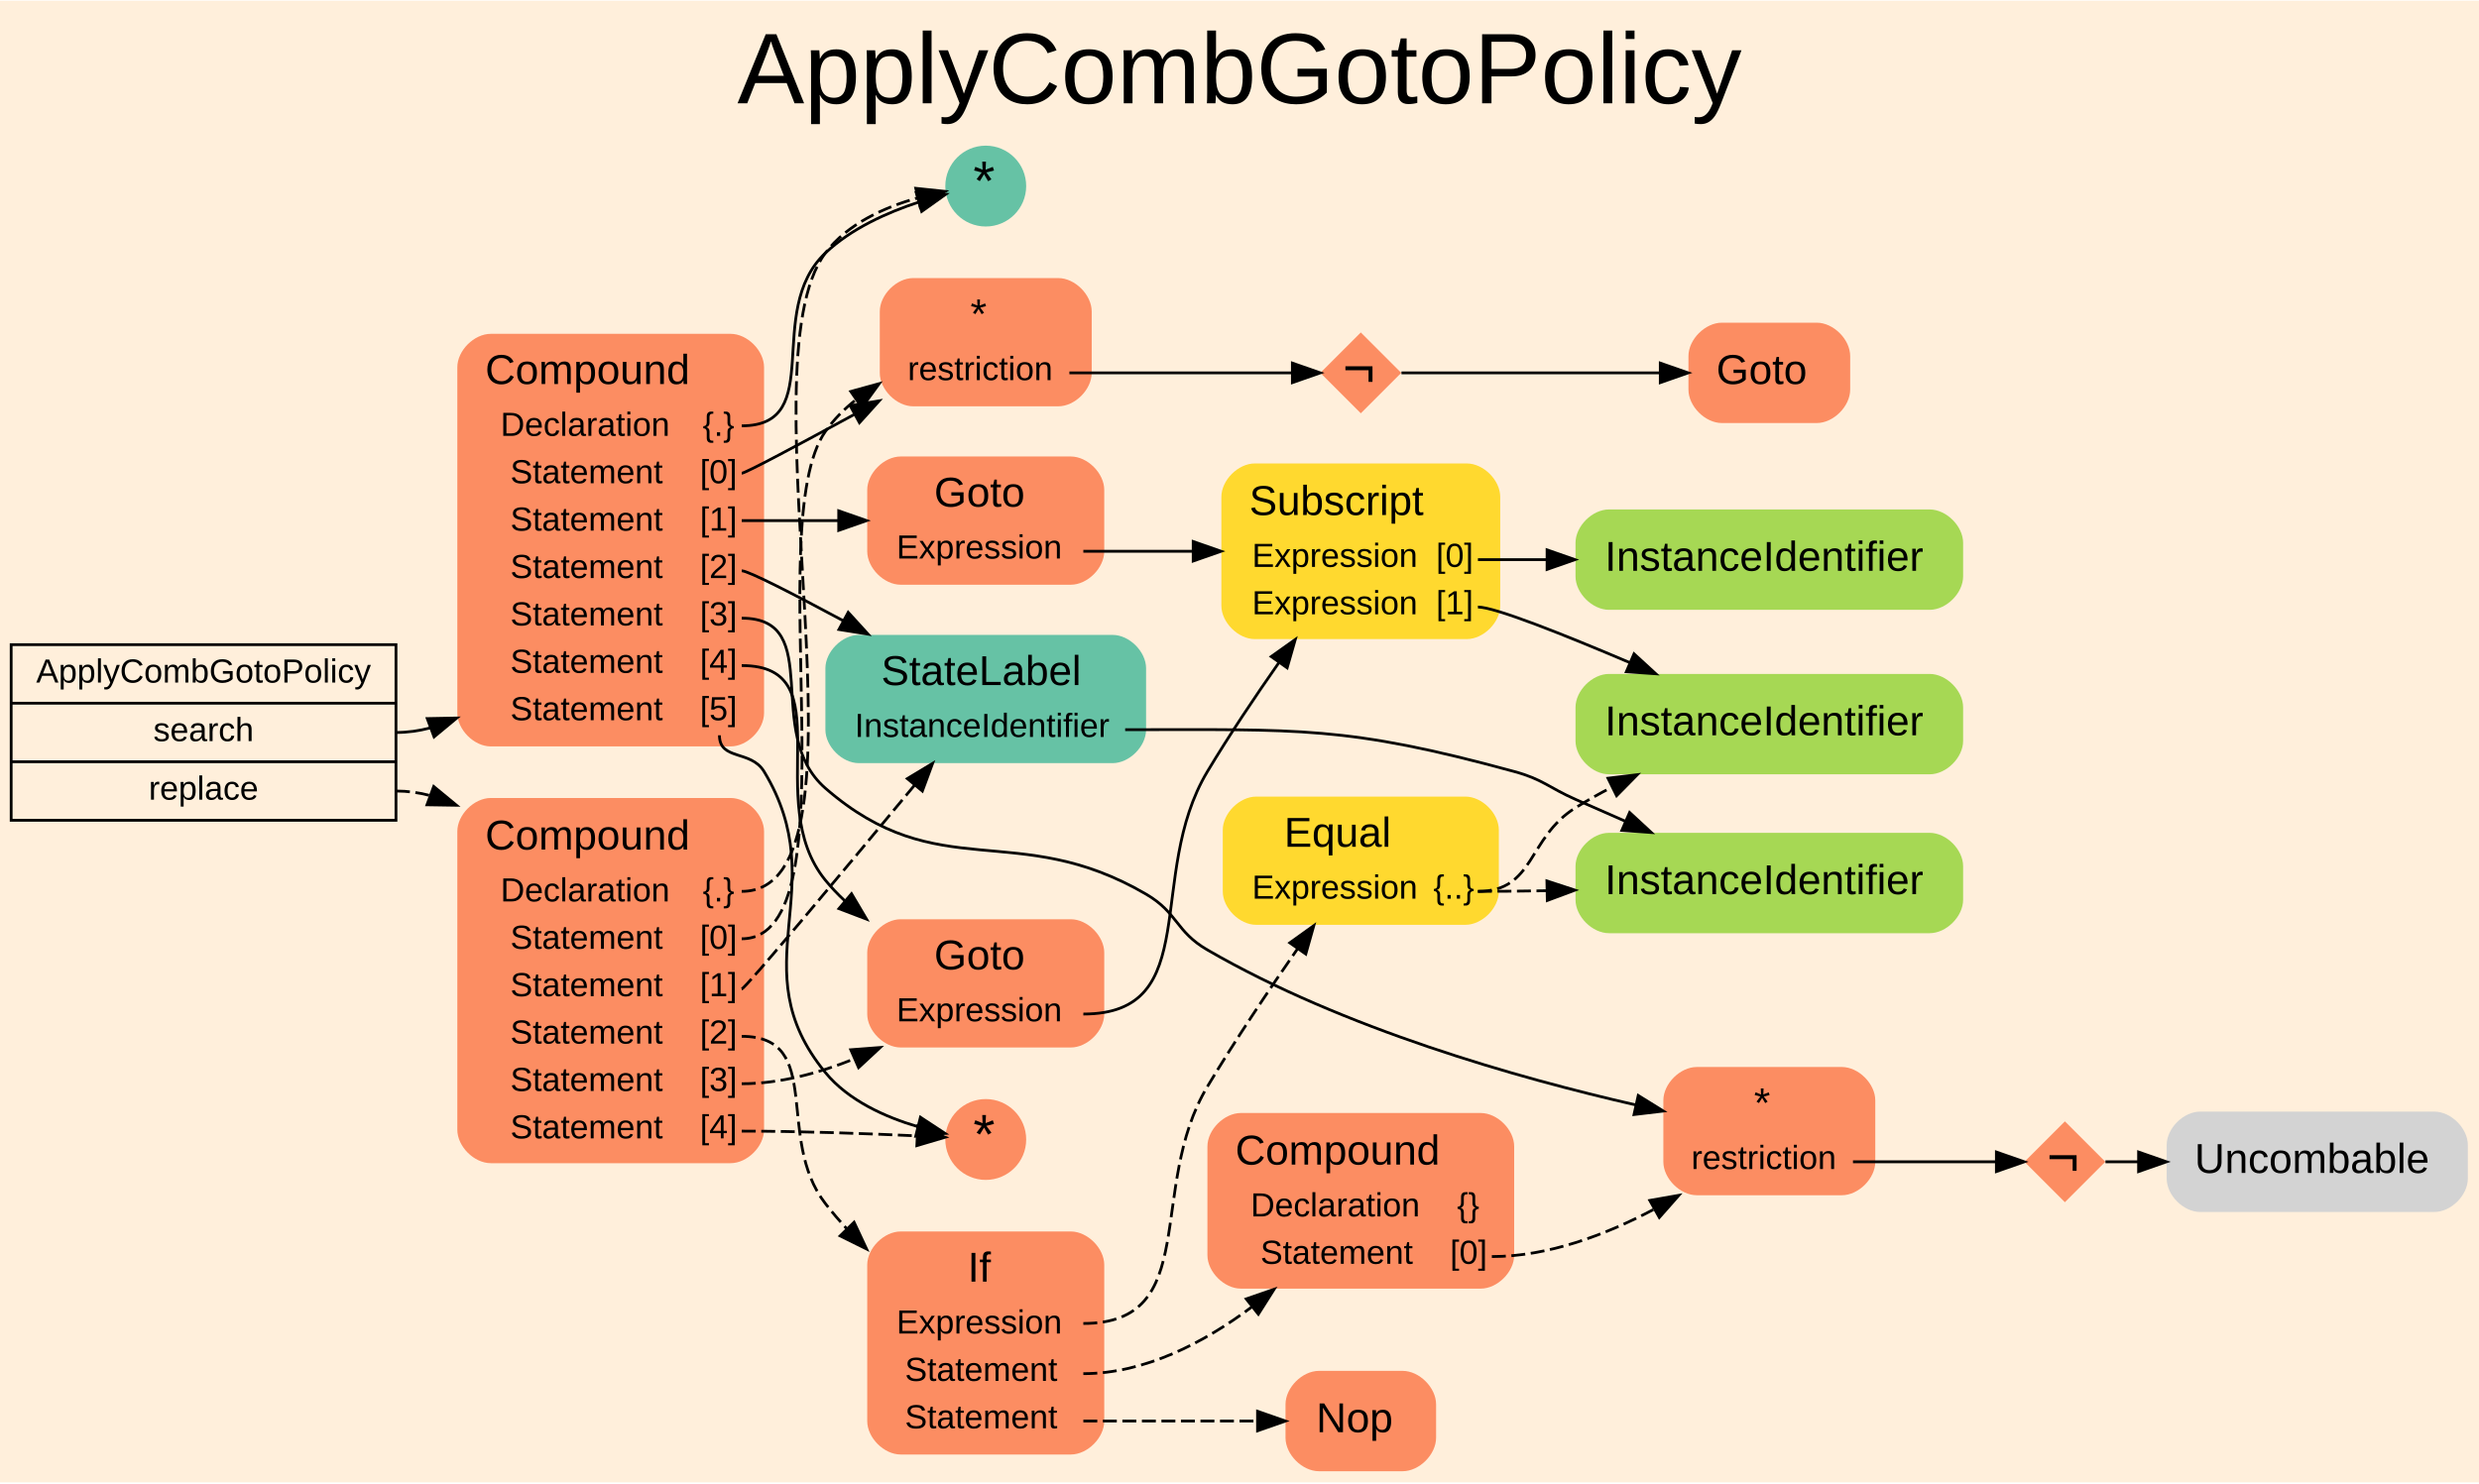
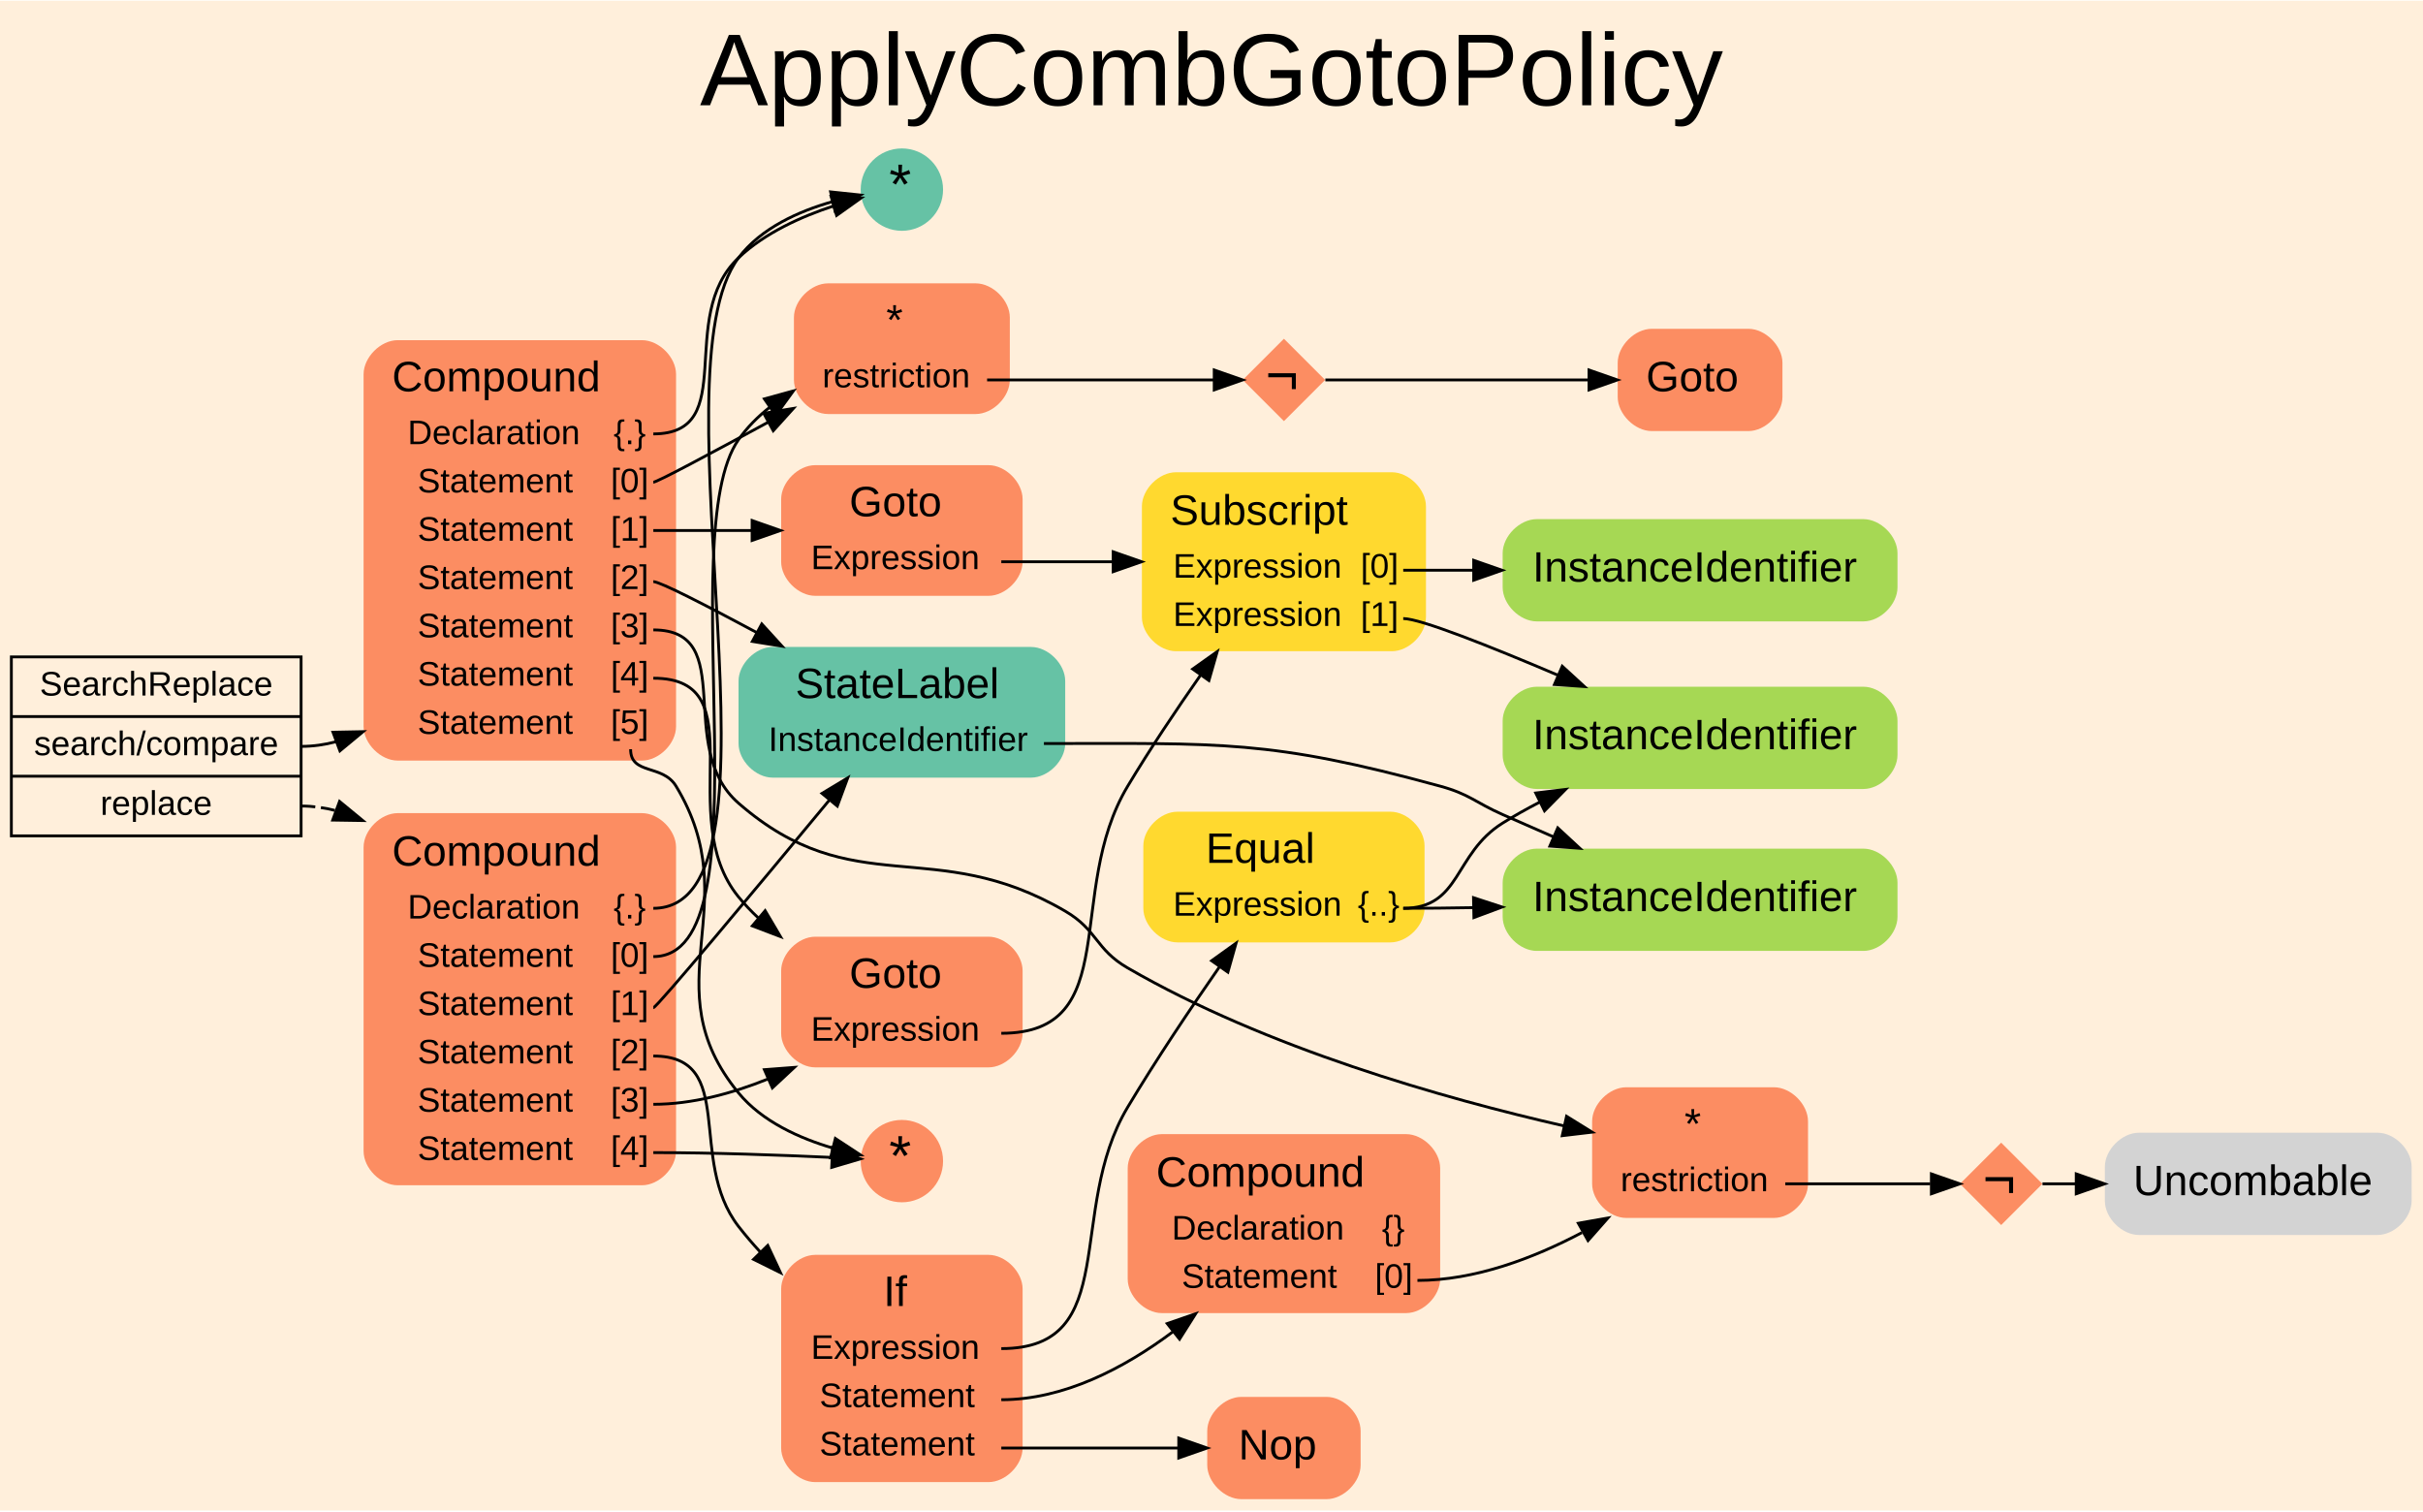
- <svg xmlns="http://www.w3.org/2000/svg" width="889pt" height="532pt" viewBox="0.00 0.00 889.00 531.50">
+ <svg xmlns="http://www.w3.org/2000/svg" width="853pt" height="532pt" viewBox="0.00 0.00 853.00 531.50">
  <g id="graph0" class="graph" transform="scale(1 1) rotate(0) translate(4 527.5)">
-     <polygon fill="#ffefdb" stroke="transparent" points="-4,4 -4,-527.5 885,-527.5 885,4 -4,4" />
-     <text text-anchor="middle" x="440.5" y="-490.7" font-family="Arial" font-size="36.00" fill="#000000">ApplyCombGotoPolicy</text>
+     <polygon fill="#ffefdb" stroke="transparent" points="-4,4 -4,-527.5 849,-527.5 849,4 -4,4" />
+     <text text-anchor="middle" x="422.5" y="-490.7" font-family="Arial" font-size="36.00" fill="#000000">ApplyCombGotoPolicy</text>
    <g id="node1" class="node">
-       <polygon fill="#ffefdb" stroke="#000000" points="0,-233.5 0,-296.5 138,-296.5 138,-233.5 0,-233.5" />
-       <text text-anchor="middle" x="69" y="-282.9" font-family="Arial" font-size="12.00" fill="#000000">ApplyCombGotoPolicy</text>
-       <polyline fill="none" stroke="#000000" points="0,-275.5 138,-275.5 " />
-       <text text-anchor="middle" x="69" y="-261.9" font-family="Arial" font-size="12.00" fill="#000000">search</text>
-       <polyline fill="none" stroke="#000000" points="0,-254.5 138,-254.5 " />
-       <text text-anchor="middle" x="69" y="-240.9" font-family="Arial" font-size="12.00" fill="#000000">replace</text>
+       <polygon fill="#ffefdb" stroke="#000000" points="0,-233.5 0,-296.5 102,-296.5 102,-233.5 0,-233.5" />
+       <text text-anchor="middle" x="51" y="-282.9" font-family="Arial" font-size="12.00" fill="#000000">SearchReplace</text>
+       <polyline fill="none" stroke="#000000" points="0,-275.5 102,-275.5 " />
+       <text text-anchor="middle" x="51" y="-261.9" font-family="Arial" font-size="12.00" fill="#000000">search/compare</text>
+       <polyline fill="none" stroke="#000000" points="0,-254.5 102,-254.5 " />
+       <text text-anchor="middle" x="51" y="-240.9" font-family="Arial" font-size="12.00" fill="#000000">replace</text>
    </g>
    <g id="node2" class="node">
-       <path fill="#fc8d62" stroke="transparent" d="M258,-408C258,-408 172,-408 172,-408 166,-408 160,-402 160,-396 160,-396 160,-272 160,-272 160,-266 166,-260 172,-260 172,-260 258,-260 258,-260 264,-260 270,-266 270,-272 270,-272 270,-396 270,-396 270,-402 264,-408 258,-408" />
-       <text text-anchor="start" x="170" y="-390" font-family="Arial" font-size="15.00" fill="#000000">Compound</text>
-       <text text-anchor="start" x="175.5" y="-371.4" font-family="Arial" font-size="12.00" fill="#000000">Declaration</text>
-       <text text-anchor="start" x="248" y="-371.4" font-family="Arial" font-size="12.00" fill="#000000">{.}</text>
-       <text text-anchor="start" x="179" y="-354.4" font-family="Arial" font-size="12.00" fill="#000000">Statement</text>
-       <text text-anchor="start" x="247" y="-354.4" font-family="Arial" font-size="12.00" fill="#000000">[0]</text>
-       <text text-anchor="start" x="179" y="-337.4" font-family="Arial" font-size="12.00" fill="#000000">Statement</text>
-       <text text-anchor="start" x="247" y="-337.4" font-family="Arial" font-size="12.00" fill="#000000">[1]</text>
-       <text text-anchor="start" x="179" y="-320.4" font-family="Arial" font-size="12.00" fill="#000000">Statement</text>
-       <text text-anchor="start" x="247" y="-320.4" font-family="Arial" font-size="12.00" fill="#000000">[2]</text>
-       <text text-anchor="start" x="179" y="-303.4" font-family="Arial" font-size="12.00" fill="#000000">Statement</text>
-       <text text-anchor="start" x="247" y="-303.4" font-family="Arial" font-size="12.00" fill="#000000">[3]</text>
-       <text text-anchor="start" x="179" y="-286.4" font-family="Arial" font-size="12.00" fill="#000000">Statement</text>
-       <text text-anchor="start" x="247" y="-286.4" font-family="Arial" font-size="12.00" fill="#000000">[4]</text>
-       <text text-anchor="start" x="179" y="-269.4" font-family="Arial" font-size="12.00" fill="#000000">Statement</text>
-       <text text-anchor="start" x="247" y="-269.4" font-family="Arial" font-size="12.00" fill="#000000">[5]</text>
+       <path fill="#fc8d62" stroke="transparent" d="M222,-408C222,-408 136,-408 136,-408 130,-408 124,-402 124,-396 124,-396 124,-272 124,-272 124,-266 130,-260 136,-260 136,-260 222,-260 222,-260 228,-260 234,-266 234,-272 234,-272 234,-396 234,-396 234,-402 228,-408 222,-408" />
+       <text text-anchor="start" x="134" y="-390" font-family="Arial" font-size="15.00" fill="#000000">Compound</text>
+       <text text-anchor="start" x="139.5" y="-371.4" font-family="Arial" font-size="12.00" fill="#000000">Declaration</text>
+       <text text-anchor="start" x="212" y="-371.4" font-family="Arial" font-size="12.00" fill="#000000">{.}</text>
+       <text text-anchor="start" x="143" y="-354.4" font-family="Arial" font-size="12.00" fill="#000000">Statement</text>
+       <text text-anchor="start" x="211" y="-354.4" font-family="Arial" font-size="12.00" fill="#000000">[0]</text>
+       <text text-anchor="start" x="143" y="-337.4" font-family="Arial" font-size="12.00" fill="#000000">Statement</text>
+       <text text-anchor="start" x="211" y="-337.4" font-family="Arial" font-size="12.00" fill="#000000">[1]</text>
+       <text text-anchor="start" x="143" y="-320.4" font-family="Arial" font-size="12.00" fill="#000000">Statement</text>
+       <text text-anchor="start" x="211" y="-320.4" font-family="Arial" font-size="12.00" fill="#000000">[2]</text>
+       <text text-anchor="start" x="143" y="-303.4" font-family="Arial" font-size="12.00" fill="#000000">Statement</text>
+       <text text-anchor="start" x="211" y="-303.4" font-family="Arial" font-size="12.00" fill="#000000">[3]</text>
+       <text text-anchor="start" x="143" y="-286.4" font-family="Arial" font-size="12.00" fill="#000000">Statement</text>
+       <text text-anchor="start" x="211" y="-286.4" font-family="Arial" font-size="12.00" fill="#000000">[4]</text>
+       <text text-anchor="start" x="143" y="-269.4" font-family="Arial" font-size="12.00" fill="#000000">Statement</text>
+       <text text-anchor="start" x="211" y="-269.4" font-family="Arial" font-size="12.00" fill="#000000">[5]</text>
    </g>
    <g id="edge1" class="edge">
-       <path fill="none" stroke="#000000" d="M138,-265C142.221,-265 146.316,-265.582 150.273,-266.64" />
-       <polygon fill="#000000" stroke="#000000" points="149.225,-269.984 159.818,-270.186 151.663,-263.422 149.225,-269.984" />
+       <path fill="none" stroke="#000000" d="M102,-265C106.221,-265 110.316,-265.582 114.273,-266.64" />
+       <polygon fill="#000000" stroke="#000000" points="113.225,-269.984 123.818,-270.186 115.663,-263.422 113.225,-269.984" />
    </g>
    <g id="node18" class="node">
-       <path fill="#fc8d62" stroke="transparent" d="M258,-241.5C258,-241.5 172,-241.5 172,-241.5 166,-241.5 160,-235.5 160,-229.5 160,-229.5 160,-122.5 160,-122.5 160,-116.5 166,-110.5 172,-110.5 172,-110.5 258,-110.5 258,-110.5 264,-110.5 270,-116.5 270,-122.5 270,-122.5 270,-229.5 270,-229.5 270,-235.5 264,-241.5 258,-241.5" />
-       <text text-anchor="start" x="170" y="-223" font-family="Arial" font-size="15.00" fill="#000000">Compound</text>
-       <text text-anchor="start" x="175.5" y="-204.4" font-family="Arial" font-size="12.00" fill="#000000">Declaration</text>
-       <text text-anchor="start" x="248" y="-204.4" font-family="Arial" font-size="12.00" fill="#000000">{.}</text>
-       <text text-anchor="start" x="179" y="-187.4" font-family="Arial" font-size="12.00" fill="#000000">Statement</text>
-       <text text-anchor="start" x="247" y="-187.4" font-family="Arial" font-size="12.00" fill="#000000">[0]</text>
-       <text text-anchor="start" x="179" y="-170.4" font-family="Arial" font-size="12.00" fill="#000000">Statement</text>
-       <text text-anchor="start" x="247" y="-170.4" font-family="Arial" font-size="12.00" fill="#000000">[1]</text>
-       <text text-anchor="start" x="179" y="-153.4" font-family="Arial" font-size="12.00" fill="#000000">Statement</text>
-       <text text-anchor="start" x="247" y="-153.4" font-family="Arial" font-size="12.00" fill="#000000">[2]</text>
-       <text text-anchor="start" x="179" y="-136.4" font-family="Arial" font-size="12.00" fill="#000000">Statement</text>
-       <text text-anchor="start" x="247" y="-136.4" font-family="Arial" font-size="12.00" fill="#000000">[3]</text>
-       <text text-anchor="start" x="179" y="-119.4" font-family="Arial" font-size="12.00" fill="#000000">Statement</text>
-       <text text-anchor="start" x="247" y="-119.4" font-family="Arial" font-size="12.00" fill="#000000">[4]</text>
+       <path fill="#fc8d62" stroke="transparent" d="M222,-241.5C222,-241.5 136,-241.5 136,-241.5 130,-241.5 124,-235.5 124,-229.5 124,-229.5 124,-122.5 124,-122.5 124,-116.5 130,-110.5 136,-110.5 136,-110.5 222,-110.5 222,-110.5 228,-110.5 234,-116.5 234,-122.5 234,-122.5 234,-229.5 234,-229.5 234,-235.5 228,-241.5 222,-241.5" />
+       <text text-anchor="start" x="134" y="-223" font-family="Arial" font-size="15.00" fill="#000000">Compound</text>
+       <text text-anchor="start" x="139.5" y="-204.4" font-family="Arial" font-size="12.00" fill="#000000">Declaration</text>
+       <text text-anchor="start" x="212" y="-204.4" font-family="Arial" font-size="12.00" fill="#000000">{.}</text>
+       <text text-anchor="start" x="143" y="-187.4" font-family="Arial" font-size="12.00" fill="#000000">Statement</text>
+       <text text-anchor="start" x="211" y="-187.4" font-family="Arial" font-size="12.00" fill="#000000">[0]</text>
+       <text text-anchor="start" x="143" y="-170.4" font-family="Arial" font-size="12.00" fill="#000000">Statement</text>
+       <text text-anchor="start" x="211" y="-170.4" font-family="Arial" font-size="12.00" fill="#000000">[1]</text>
+       <text text-anchor="start" x="143" y="-153.4" font-family="Arial" font-size="12.00" fill="#000000">Statement</text>
+       <text text-anchor="start" x="211" y="-153.4" font-family="Arial" font-size="12.00" fill="#000000">[2]</text>
+       <text text-anchor="start" x="143" y="-136.4" font-family="Arial" font-size="12.00" fill="#000000">Statement</text>
+       <text text-anchor="start" x="211" y="-136.4" font-family="Arial" font-size="12.00" fill="#000000">[3]</text>
+       <text text-anchor="start" x="143" y="-119.4" font-family="Arial" font-size="12.00" fill="#000000">Statement</text>
+       <text text-anchor="start" x="211" y="-119.4" font-family="Arial" font-size="12.00" fill="#000000">[4]</text>
    </g>
    <g id="edge2" class="edge">
-       <path fill="none" stroke="#000000" stroke-dasharray="5,2" d="M138,-244C142.194,-244 146.267,-243.426 150.206,-242.384" />
-       <polygon fill="#000000" stroke="#000000" points="151.536,-245.624 159.714,-238.889 149.121,-239.054 151.536,-245.624" />
+       <path fill="none" stroke="#000000" stroke-dasharray="5,2" d="M102,-244C106.194,-244 110.267,-243.426 114.206,-242.384" />
+       <polygon fill="#000000" stroke="#000000" points="115.536,-245.624 123.715,-238.889 113.121,-239.054 115.536,-245.624" />
    </g>
    <g id="node3" class="node">
-       <ellipse fill="#66c2a5" stroke="#000000" stroke-width="0" cx="349.5" cy="-461" rx="14.5" ry="14.5" />
-       <text text-anchor="start" x="345" y="-456" font-family="Arial" font-size="20.00" fill="#000000">*</text>
+       <ellipse fill="#66c2a5" stroke="#000000" stroke-width="0" cx="313.5" cy="-461" rx="14.5" ry="14.5" />
+       <text text-anchor="start" x="309" y="-456" font-family="Arial" font-size="20.00" fill="#000000">*</text>
    </g>
    <g id="edge3" class="edge">
-       <path fill="none" stroke="#000000" d="M262,-375C292.612,-375 269.764,-415.96 292,-437 301.264,-445.766 314.192,-451.548 325.444,-455.236" />
-       <polygon fill="#000000" stroke="#000000" points="324.573,-458.627 335.152,-458.059 326.527,-451.906 324.573,-458.627" />
+       <path fill="none" stroke="#000000" d="M226,-375C256.612,-375 233.764,-415.96 256,-437 265.264,-445.766 278.192,-451.548 289.444,-455.236" />
+       <polygon fill="#000000" stroke="#000000" points="288.573,-458.627 299.152,-458.059 290.527,-451.906 288.573,-458.627" />
    </g>
    <g id="node4" class="node">
-       <path fill="#fc8d62" stroke="transparent" d="M375.5,-428C375.5,-428 323.5,-428 323.5,-428 317.5,-428 311.5,-422 311.5,-416 311.5,-416 311.5,-394 311.5,-394 311.5,-388 317.5,-382 323.5,-382 323.5,-382 375.5,-382 375.5,-382 381.5,-382 387.5,-388 387.5,-394 387.5,-394 387.5,-416 387.5,-416 387.5,-422 381.5,-428 375.5,-428" />
-       <text text-anchor="start" x="344" y="-410" font-family="Arial" font-size="15.00" fill="#000000">*</text>
-       <text text-anchor="start" x="321.5" y="-391.4" font-family="Arial" font-size="12.00" fill="#000000">restriction</text>
+       <path fill="#fc8d62" stroke="transparent" d="M339.5,-428C339.5,-428 287.5,-428 287.5,-428 281.5,-428 275.5,-422 275.5,-416 275.5,-416 275.5,-394 275.5,-394 275.5,-388 281.5,-382 287.5,-382 287.5,-382 339.5,-382 339.5,-382 345.5,-382 351.5,-388 351.5,-394 351.5,-394 351.5,-416 351.5,-416 351.5,-422 345.5,-428 339.5,-428" />
+       <text text-anchor="start" x="308" y="-410" font-family="Arial" font-size="15.00" fill="#000000">*</text>
+       <text text-anchor="start" x="285.5" y="-391.4" font-family="Arial" font-size="12.00" fill="#000000">restriction</text>
    </g>
    <g id="edge4" class="edge">
-       <path fill="none" stroke="#000000" d="M262,-358C263.286,-358 282.388,-368.214 302.416,-379.119" />
-       <polygon fill="#000000" stroke="#000000" points="300.859,-382.256 311.314,-383.974 304.213,-376.112 300.859,-382.256" />
+       <path fill="none" stroke="#000000" d="M226,-358C227.286,-358 246.388,-368.214 266.416,-379.119" />
+       <polygon fill="#000000" stroke="#000000" points="264.859,-382.256 275.314,-383.974 268.213,-376.112 264.859,-382.256" />
    </g>
    <g id="node7" class="node">
-       <path fill="#fc8d62" stroke="transparent" d="M380,-364C380,-364 319,-364 319,-364 313,-364 307,-358 307,-352 307,-352 307,-330 307,-330 307,-324 313,-318 319,-318 319,-318 380,-318 380,-318 386,-318 392,-324 392,-330 392,-330 392,-352 392,-352 392,-358 386,-364 380,-364" />
-       <text text-anchor="start" x="331" y="-346" font-family="Arial" font-size="15.00" fill="#000000">Goto</text>
-       <text text-anchor="start" x="317.5" y="-327.4" font-family="Arial" font-size="12.00" fill="#000000">Expression</text>
+       <path fill="#fc8d62" stroke="transparent" d="M344,-364C344,-364 283,-364 283,-364 277,-364 271,-358 271,-352 271,-352 271,-330 271,-330 271,-324 277,-318 283,-318 283,-318 344,-318 344,-318 350,-318 356,-324 356,-330 356,-330 356,-352 356,-352 356,-358 350,-364 344,-364" />
+       <text text-anchor="start" x="295" y="-346" font-family="Arial" font-size="15.00" fill="#000000">Goto</text>
+       <text text-anchor="start" x="281.5" y="-327.4" font-family="Arial" font-size="12.00" fill="#000000">Expression</text>
    </g>
    <g id="edge5" class="edge">
-       <path fill="none" stroke="#000000" d="M262,-341C273.165,-341 285.132,-341 296.52,-341" />
-       <polygon fill="#000000" stroke="#000000" points="296.775,-344.5 306.775,-341 296.775,-337.5 296.775,-344.5" />
+       <path fill="none" stroke="#000000" d="M226,-341C237.165,-341 249.132,-341 260.52,-341" />
+       <polygon fill="#000000" stroke="#000000" points="260.775,-344.5 270.775,-341 260.775,-337.5 260.775,-344.5" />
    </g>
    <g id="node11" class="node">
-       <path fill="#66c2a5" stroke="transparent" d="M395,-300C395,-300 304,-300 304,-300 298,-300 292,-294 292,-288 292,-288 292,-266 292,-266 292,-260 298,-254 304,-254 304,-254 395,-254 395,-254 401,-254 407,-260 407,-266 407,-266 407,-288 407,-288 407,-294 401,-300 395,-300" />
-       <text text-anchor="start" x="312" y="-282" font-family="Arial" font-size="15.00" fill="#000000">StateLabel</text>
-       <text text-anchor="start" x="302.5" y="-263.4" font-family="Arial" font-size="12.00" fill="#000000">InstanceIdentifier</text>
+       <path fill="#66c2a5" stroke="transparent" d="M359,-300C359,-300 268,-300 268,-300 262,-300 256,-294 256,-288 256,-288 256,-266 256,-266 256,-260 262,-254 268,-254 268,-254 359,-254 359,-254 365,-254 371,-260 371,-266 371,-266 371,-288 371,-288 371,-294 365,-300 359,-300" />
+       <text text-anchor="start" x="276" y="-282" font-family="Arial" font-size="15.00" fill="#000000">StateLabel</text>
+       <text text-anchor="start" x="266.5" y="-263.4" font-family="Arial" font-size="12.00" fill="#000000">InstanceIdentifier</text>
    </g>
    <g id="edge6" class="edge">
-       <path fill="none" stroke="#000000" d="M262,-323C264.341,-323 280.59,-314.639 298.462,-305.046" />
-       <polygon fill="#000000" stroke="#000000" points="300.175,-308.099 307.313,-300.269 296.85,-301.939 300.175,-308.099" />
+       <path fill="none" stroke="#000000" d="M226,-323C228.341,-323 244.59,-314.639 262.462,-305.046" />
+       <polygon fill="#000000" stroke="#000000" points="264.175,-308.099 271.313,-300.269 260.85,-301.939 264.175,-308.099" />
    </g>
    <g id="node13" class="node">
-       <path fill="#fc8d62" stroke="transparent" d="M656.5,-145C656.5,-145 604.5,-145 604.5,-145 598.5,-145 592.5,-139 592.5,-133 592.5,-133 592.5,-111 592.5,-111 592.5,-105 598.5,-99 604.5,-99 604.5,-99 656.5,-99 656.5,-99 662.5,-99 668.5,-105 668.5,-111 668.5,-111 668.5,-133 668.5,-133 668.5,-139 662.5,-145 656.5,-145" />
-       <text text-anchor="start" x="625" y="-127" font-family="Arial" font-size="15.00" fill="#000000">*</text>
-       <text text-anchor="start" x="602.5" y="-108.4" font-family="Arial" font-size="12.00" fill="#000000">restriction</text>
+       <path fill="#fc8d62" stroke="transparent" d="M620.5,-145C620.5,-145 568.5,-145 568.5,-145 562.5,-145 556.5,-139 556.5,-133 556.5,-133 556.5,-111 556.5,-111 556.5,-105 562.5,-99 568.5,-99 568.5,-99 620.5,-99 620.5,-99 626.5,-99 632.5,-105 632.5,-111 632.5,-111 632.5,-133 632.5,-133 632.5,-139 626.5,-145 620.5,-145" />
+       <text text-anchor="start" x="589" y="-127" font-family="Arial" font-size="15.00" fill="#000000">*</text>
+       <text text-anchor="start" x="566.5" y="-108.4" font-family="Arial" font-size="12.00" fill="#000000">restriction</text>
    </g>
    <g id="edge7" class="edge">
-       <path fill="none" stroke="#000000" d="M262,-306C292.212,-306 269.215,-264.841 292,-245 332.595,-209.65 360.514,-234.142 407,-207 418.411,-200.337 417.565,-193.622 429,-187 477.736,-158.776 540.313,-141.053 582.706,-131.371" />
-       <polygon fill="#000000" stroke="#000000" points="583.492,-134.782 592.495,-129.196 581.974,-127.948 583.492,-134.782" />
+       <path fill="none" stroke="#000000" d="M226,-306C256.212,-306 233.215,-264.841 256,-245 296.595,-209.65 324.514,-234.142 371,-207 382.411,-200.337 381.565,-193.622 393,-187 441.736,-158.776 504.313,-141.053 546.706,-131.371" />
+       <polygon fill="#000000" stroke="#000000" points="547.492,-134.782 556.495,-129.196 545.974,-127.948 547.492,-134.782" />
    </g>
    <g id="node16" class="node">
-       <path fill="#fc8d62" stroke="transparent" d="M380,-198C380,-198 319,-198 319,-198 313,-198 307,-192 307,-186 307,-186 307,-164 307,-164 307,-158 313,-152 319,-152 319,-152 380,-152 380,-152 386,-152 392,-158 392,-164 392,-164 392,-186 392,-186 392,-192 386,-198 380,-198" />
-       <text text-anchor="start" x="331" y="-180" font-family="Arial" font-size="15.00" fill="#000000">Goto</text>
-       <text text-anchor="start" x="317.5" y="-161.4" font-family="Arial" font-size="12.00" fill="#000000">Expression</text>
+       <path fill="#fc8d62" stroke="transparent" d="M344,-198C344,-198 283,-198 283,-198 277,-198 271,-192 271,-186 271,-186 271,-164 271,-164 271,-158 277,-152 283,-152 283,-152 344,-152 344,-152 350,-152 356,-158 356,-164 356,-164 356,-186 356,-186 356,-192 350,-198 344,-198" />
+       <text text-anchor="start" x="295" y="-180" font-family="Arial" font-size="15.00" fill="#000000">Goto</text>
+       <text text-anchor="start" x="281.5" y="-161.4" font-family="Arial" font-size="12.00" fill="#000000">Expression</text>
    </g>
    <g id="edge8" class="edge">
-       <path fill="none" stroke="#000000" d="M262,-289C298.728,-289 268.756,-240.436 292,-212 294.104,-209.427 296.435,-206.973 298.919,-204.645" />
-       <polygon fill="#000000" stroke="#000000" points="301.365,-207.161 306.754,-198.039 296.853,-201.809 301.365,-207.161" />
+       <path fill="none" stroke="#000000" d="M226,-289C262.728,-289 232.756,-240.436 256,-212 258.104,-209.427 260.435,-206.973 262.919,-204.645" />
+       <polygon fill="#000000" stroke="#000000" points="265.365,-207.161 270.754,-198.039 260.853,-201.809 265.365,-207.161" />
    </g>
    <g id="node17" class="node">
-       <ellipse fill="#fc8d62" stroke="#000000" stroke-width="0" cx="349.5" cy="-119" rx="14.5" ry="14.5" />
-       <text text-anchor="start" x="345" y="-114" font-family="Arial" font-size="20.00" fill="#000000">*</text>
+       <ellipse fill="#fc8d62" stroke="#000000" stroke-width="0" cx="313.5" cy="-119" rx="14.5" ry="14.5" />
+       <text text-anchor="start" x="309" y="-114" font-family="Arial" font-size="20.00" fill="#000000">*</text>
    </g>
    <g id="edge9" class="edge">
-       <path fill="none" stroke="#000000" d="M254,-264C254,-254.838 265.252,-258.836 270,-251 295.383,-209.104 260.888,-180.837 292,-143 300.289,-132.919 313.538,-127.009 325.229,-123.578" />
-       <polygon fill="#000000" stroke="#000000" points="326.082,-126.973 334.939,-121.159 324.39,-120.18 326.082,-126.973" />
+       <path fill="none" stroke="#000000" d="M218,-264C218,-254.838 229.252,-258.836 234,-251 259.383,-209.104 224.888,-180.837 256,-143 264.289,-132.919 277.538,-127.009 289.229,-123.578" />
+       <polygon fill="#000000" stroke="#000000" points="290.082,-126.973 298.939,-121.159 288.39,-120.18 290.082,-126.973" />
    </g>
    <g id="node5" class="node">
-       <polygon fill="#fc8d62" stroke="#000000" stroke-width="0" points="484,-408.5 469.5,-394 484,-379.5 498.5,-394 484,-408.5" />
-       <text text-anchor="start" x="477.5" y="-389" font-family="Arial" font-size="20.00" fill="#000000">¬</text>
+       <polygon fill="#fc8d62" stroke="#000000" stroke-width="0" points="448,-408.5 433.5,-394 448,-379.5 462.5,-394 448,-408.5" />
+       <text text-anchor="start" x="441.5" y="-389" font-family="Arial" font-size="20.00" fill="#000000">¬</text>
    </g>
    <g id="edge10" class="edge">
-       <path fill="none" stroke="#000000" d="M379.5,-394C406.845,-394 438.216,-394 459.392,-394" />
-       <polygon fill="#000000" stroke="#000000" points="459.461,-397.5 469.461,-394 459.461,-390.5 459.461,-397.5" />
+       <path fill="none" stroke="#000000" d="M343.5,-394C370.845,-394 402.216,-394 423.392,-394" />
+       <polygon fill="#000000" stroke="#000000" points="423.461,-397.5 433.461,-394 423.461,-390.5 423.461,-397.5" />
    </g>
    <g id="node6" class="node">
-       <path fill="#fc8d62" stroke="transparent" d="M647.5,-412C647.5,-412 613.5,-412 613.5,-412 607.5,-412 601.5,-406 601.5,-400 601.5,-400 601.5,-388 601.5,-388 601.5,-382 607.5,-376 613.5,-376 613.5,-376 647.5,-376 647.5,-376 653.5,-376 659.5,-382 659.5,-388 659.5,-388 659.5,-400 659.5,-400 659.5,-406 653.5,-412 647.5,-412" />
-       <text text-anchor="start" x="611.5" y="-390" font-family="Arial" font-size="15.00" fill="#000000">Goto</text>
+       <path fill="#fc8d62" stroke="transparent" d="M611.5,-412C611.5,-412 577.5,-412 577.5,-412 571.5,-412 565.5,-406 565.5,-400 565.5,-400 565.5,-388 565.5,-388 565.5,-382 571.5,-376 577.5,-376 577.5,-376 611.5,-376 611.5,-376 617.5,-376 623.5,-382 623.5,-388 623.5,-388 623.5,-400 623.5,-400 623.5,-406 617.5,-412 611.5,-412" />
+       <text text-anchor="start" x="575.5" y="-390" font-family="Arial" font-size="15.00" fill="#000000">Goto</text>
    </g>
    <g id="edge11" class="edge">
-       <path fill="none" stroke="#000000" d="M498.583,-394C519.947,-394 560.527,-394 591.063,-394" />
-       <polygon fill="#000000" stroke="#000000" points="591.398,-397.5 601.398,-394 591.398,-390.5 591.398,-397.5" />
+       <path fill="none" stroke="#000000" d="M462.583,-394C483.947,-394 524.527,-394 555.063,-394" />
+       <polygon fill="#000000" stroke="#000000" points="555.398,-397.5 565.398,-394 555.398,-390.5 555.398,-397.5" />
    </g>
    <g id="node8" class="node">
-       <path fill="#ffd92f" stroke="transparent" d="M522,-361.5C522,-361.5 446,-361.5 446,-361.5 440,-361.5 434,-355.5 434,-349.5 434,-349.5 434,-310.5 434,-310.5 434,-304.5 440,-298.5 446,-298.5 446,-298.5 522,-298.5 522,-298.5 528,-298.5 534,-304.5 534,-310.5 534,-310.5 534,-349.5 534,-349.5 534,-355.5 528,-361.5 522,-361.5" />
-       <text text-anchor="start" x="444" y="-343" font-family="Arial" font-size="15.00" fill="#000000">Subscript</text>
-       <text text-anchor="start" x="445" y="-324.4" font-family="Arial" font-size="12.00" fill="#000000">Expression</text>
-       <text text-anchor="start" x="511" y="-324.4" font-family="Arial" font-size="12.00" fill="#000000">[0]</text>
-       <text text-anchor="start" x="445" y="-307.4" font-family="Arial" font-size="12.00" fill="#000000">Expression</text>
-       <text text-anchor="start" x="511" y="-307.4" font-family="Arial" font-size="12.00" fill="#000000">[1]</text>
+       <path fill="#ffd92f" stroke="transparent" d="M486,-361.5C486,-361.5 410,-361.5 410,-361.5 404,-361.5 398,-355.5 398,-349.5 398,-349.5 398,-310.5 398,-310.5 398,-304.5 404,-298.5 410,-298.5 410,-298.5 486,-298.5 486,-298.5 492,-298.5 498,-304.5 498,-310.5 498,-310.5 498,-349.5 498,-349.5 498,-355.5 492,-361.5 486,-361.5" />
+       <text text-anchor="start" x="408" y="-343" font-family="Arial" font-size="15.00" fill="#000000">Subscript</text>
+       <text text-anchor="start" x="409" y="-324.4" font-family="Arial" font-size="12.00" fill="#000000">Expression</text>
+       <text text-anchor="start" x="475" y="-324.4" font-family="Arial" font-size="12.00" fill="#000000">[0]</text>
+       <text text-anchor="start" x="409" y="-307.4" font-family="Arial" font-size="12.00" fill="#000000">Expression</text>
+       <text text-anchor="start" x="475" y="-307.4" font-family="Arial" font-size="12.00" fill="#000000">[1]</text>
    </g>
    <g id="edge12" class="edge">
-       <path fill="none" stroke="#000000" d="M384.5,-330C397.176,-330 410.761,-330 423.692,-330" />
-       <polygon fill="#000000" stroke="#000000" points="423.892,-333.5 433.892,-330 423.892,-326.5 423.892,-333.5" />
+       <path fill="none" stroke="#000000" d="M348.5,-330C361.176,-330 374.761,-330 387.692,-330" />
+       <polygon fill="#000000" stroke="#000000" points="387.892,-333.5 397.892,-330 387.892,-326.5 387.892,-333.5" />
    </g>
    <g id="node9" class="node">
-       <path fill="#a6d854" stroke="transparent" d="M688,-345C688,-345 573,-345 573,-345 567,-345 561,-339 561,-333 561,-333 561,-321 561,-321 561,-315 567,-309 573,-309 573,-309 688,-309 688,-309 694,-309 700,-315 700,-321 700,-321 700,-333 700,-333 700,-339 694,-345 688,-345" />
-       <text text-anchor="start" x="571.5" y="-323" font-family="Arial" font-size="15.00" fill="#000000">InstanceIdentifier</text>
+       <path fill="#a6d854" stroke="transparent" d="M652,-345C652,-345 537,-345 537,-345 531,-345 525,-339 525,-333 525,-333 525,-321 525,-321 525,-315 531,-309 537,-309 537,-309 652,-309 652,-309 658,-309 664,-315 664,-321 664,-321 664,-333 664,-333 664,-339 658,-345 652,-345" />
+       <text text-anchor="start" x="535.5" y="-323" font-family="Arial" font-size="15.00" fill="#000000">InstanceIdentifier</text>
    </g>
    <g id="edge13" class="edge">
-       <path fill="none" stroke="#000000" d="M526,-327C533.997,-327 542.338,-327 550.668,-327" />
-       <polygon fill="#000000" stroke="#000000" points="550.798,-330.5 560.798,-327 550.798,-323.5 550.798,-330.5" />
+       <path fill="none" stroke="#000000" d="M490,-327C497.997,-327 506.338,-327 514.668,-327" />
+       <polygon fill="#000000" stroke="#000000" points="514.798,-330.5 524.798,-327 514.798,-323.5 514.798,-330.5" />
    </g>
    <g id="node10" class="node">
-       <path fill="#a6d854" stroke="transparent" d="M688,-286C688,-286 573,-286 573,-286 567,-286 561,-280 561,-274 561,-274 561,-262 561,-262 561,-256 567,-250 573,-250 573,-250 688,-250 688,-250 694,-250 700,-256 700,-262 700,-262 700,-274 700,-274 700,-280 694,-286 688,-286" />
-       <text text-anchor="start" x="571.5" y="-264" font-family="Arial" font-size="15.00" fill="#000000">InstanceIdentifier</text>
+       <path fill="#a6d854" stroke="transparent" d="M652,-286C652,-286 537,-286 537,-286 531,-286 525,-280 525,-274 525,-274 525,-262 525,-262 525,-256 531,-250 537,-250 537,-250 652,-250 652,-250 658,-250 664,-256 664,-262 664,-262 664,-274 664,-274 664,-280 658,-286 652,-286" />
+       <text text-anchor="start" x="535.5" y="-264" font-family="Arial" font-size="15.00" fill="#000000">InstanceIdentifier</text>
    </g>
    <g id="edge14" class="edge">
-       <path fill="none" stroke="#000000" d="M526,-310C532.042,-310 556.607,-300.211 580.402,-290.084" />
-       <polygon fill="#000000" stroke="#000000" points="581.981,-293.215 589.792,-286.055 579.222,-286.782 581.981,-293.215" />
+       <path fill="none" stroke="#000000" d="M490,-310C496.041,-310 520.607,-300.211 544.402,-290.084" />
+       <polygon fill="#000000" stroke="#000000" points="545.981,-293.215 553.792,-286.055 543.222,-286.782 545.981,-293.215" />
    </g>
    <g id="node12" class="node">
-       <path fill="#a6d854" stroke="transparent" d="M688,-229C688,-229 573,-229 573,-229 567,-229 561,-223 561,-217 561,-217 561,-205 561,-205 561,-199 567,-193 573,-193 573,-193 688,-193 688,-193 694,-193 700,-199 700,-205 700,-205 700,-217 700,-217 700,-223 694,-229 688,-229" />
-       <text text-anchor="start" x="571.5" y="-207" font-family="Arial" font-size="15.00" fill="#000000">InstanceIdentifier</text>
+       <path fill="#a6d854" stroke="transparent" d="M652,-229C652,-229 537,-229 537,-229 531,-229 525,-223 525,-217 525,-217 525,-205 525,-205 525,-199 531,-193 537,-193 537,-193 652,-193 652,-193 658,-193 664,-199 664,-205 664,-205 664,-217 664,-217 664,-223 658,-229 652,-229" />
+       <text text-anchor="start" x="535.5" y="-207" font-family="Arial" font-size="15.00" fill="#000000">InstanceIdentifier</text>
    </g>
    <g id="edge15" class="edge">
-       <path fill="none" stroke="#000000" d="M399.5,-266C461.857,-266 478.85,-267.445 539,-251 549.36,-248.168 551.18,-245.351 561,-241 566.756,-238.45 572.792,-235.803 578.801,-233.186" />
-       <polygon fill="#000000" stroke="#000000" points="580.398,-236.308 588.178,-229.115 577.611,-229.887 580.398,-236.308" />
+       <path fill="none" stroke="#000000" d="M363.5,-266C425.857,-266 442.85,-267.445 503,-251 513.36,-248.168 515.18,-245.351 525,-241 530.756,-238.45 536.792,-235.803 542.801,-233.186" />
+       <polygon fill="#000000" stroke="#000000" points="544.398,-236.308 552.178,-229.115 541.611,-229.887 544.398,-236.308" />
    </g>
    <g id="node14" class="node">
-       <polygon fill="#fc8d62" stroke="#000000" stroke-width="0" points="736.5,-125.5 722,-111 736.5,-96.5 751,-111 736.5,-125.5" />
-       <text text-anchor="start" x="730" y="-106" font-family="Arial" font-size="20.00" fill="#000000">¬</text>
+       <polygon fill="#fc8d62" stroke="#000000" stroke-width="0" points="700.5,-125.5 686,-111 700.5,-96.5 715,-111 700.5,-125.5" />
+       <text text-anchor="start" x="694" y="-106" font-family="Arial" font-size="20.00" fill="#000000">¬</text>
    </g>
    <g id="edge16" class="edge">
-       <path fill="none" stroke="#000000" d="M660.5,-111C677.533,-111 696.714,-111 711.545,-111" />
-       <polygon fill="#000000" stroke="#000000" points="711.93,-114.5 721.93,-111 711.93,-107.5 711.93,-114.5" />
+       <path fill="none" stroke="#000000" d="M624.5,-111C641.533,-111 660.714,-111 675.545,-111" />
+       <polygon fill="#000000" stroke="#000000" points="675.93,-114.5 685.93,-111 675.93,-107.5 675.93,-114.5" />
    </g>
    <g id="node15" class="node">
-       <path fill="#d3d3d3" stroke="transparent" d="M869,-129C869,-129 785,-129 785,-129 779,-129 773,-123 773,-117 773,-117 773,-105 773,-105 773,-99 779,-93 785,-93 785,-93 869,-93 869,-93 875,-93 881,-99 881,-105 881,-105 881,-117 881,-117 881,-123 875,-129 869,-129" />
-       <text text-anchor="start" x="783" y="-107" font-family="Arial" font-size="15.00" fill="#000000">Uncombable</text>
+       <path fill="#d3d3d3" stroke="transparent" d="M833,-129C833,-129 749,-129 749,-129 743,-129 737,-123 737,-117 737,-117 737,-105 737,-105 737,-99 743,-93 749,-93 749,-93 833,-93 833,-93 839,-93 845,-99 845,-105 845,-105 845,-117 845,-117 845,-123 839,-129 833,-129" />
+       <text text-anchor="start" x="747" y="-107" font-family="Arial" font-size="15.00" fill="#000000">Uncombable</text>
    </g>
    <g id="edge17" class="edge">
-       <path fill="none" stroke="#000000" d="M751.04,-111C754.525,-111 758.471,-111 762.686,-111" />
-       <polygon fill="#000000" stroke="#000000" points="762.923,-114.5 772.923,-111 762.923,-107.5 762.923,-114.5" />
+       <path fill="none" stroke="#000000" d="M715.04,-111C718.525,-111 722.471,-111 726.686,-111" />
+       <polygon fill="#000000" stroke="#000000" points="726.923,-114.5 736.923,-111 726.923,-107.5 726.923,-114.5" />
    </g>
    <g id="edge18" class="edge">
-       <path fill="none" stroke="#000000" d="M384.5,-164C427.931,-164 406.652,-213.76 429,-251 436.825,-264.04 446.037,-277.792 454.661,-290.101" />
-       <polygon fill="#000000" stroke="#000000" points="451.877,-292.228 460.512,-298.367 457.591,-288.183 451.877,-292.228" />
+       <path fill="none" stroke="#000000" d="M348.5,-164C391.931,-164 370.652,-213.76 393,-251 400.825,-264.04 410.037,-277.792 418.661,-290.101" />
+       <polygon fill="#000000" stroke="#000000" points="415.877,-292.228 424.512,-298.367 421.591,-288.183 415.877,-292.228" />
    </g>
    <g id="edge19" class="edge">
-       <path fill="none" stroke="#000000" stroke-dasharray="5,2" d="M262,-208C313.324,-208 261.08,-396.035 292,-437 299.913,-447.484 313.257,-453.422 325.098,-456.768" />
-       <polygon fill="#000000" stroke="#000000" points="324.407,-460.201 334.944,-459.09 326.014,-453.388 324.407,-460.201" />
+       <path fill="none" stroke="#000000" d="M226,-208C277.324,-208 225.08,-396.035 256,-437 263.913,-447.484 277.257,-453.422 289.098,-456.768" />
+       <polygon fill="#000000" stroke="#000000" points="288.407,-460.201 298.944,-459.09 290.014,-453.388 288.407,-460.201" />
    </g>
    <g id="edge20" class="edge">
-       <path fill="none" stroke="#000000" stroke-dasharray="5,2" d="M262,-191C302.99,-191 268.412,-339.477 292,-373 295.005,-377.27 298.769,-381.036 302.926,-384.34" />
-       <polygon fill="#000000" stroke="#000000" points="301.093,-387.328 311.308,-390.139 305.076,-381.572 301.093,-387.328" />
+       <path fill="none" stroke="#000000" d="M226,-191C266.99,-191 232.412,-339.477 256,-373 259.005,-377.27 262.769,-381.036 266.926,-384.34" />
+       <polygon fill="#000000" stroke="#000000" points="265.093,-387.328 275.308,-390.139 269.076,-381.572 265.093,-387.328" />
    </g>
    <g id="edge21" class="edge">
-       <path fill="none" stroke="#000000" stroke-dasharray="5,2" d="M262,-173C263.205,-173 298.519,-215.369 323.909,-246.021" />
-       <polygon fill="#000000" stroke="#000000" points="321.374,-248.447 330.447,-253.919 326.766,-243.984 321.374,-248.447" />
+       <path fill="none" stroke="#000000" d="M226,-173C227.205,-173 262.519,-215.369 287.909,-246.021" />
+       <polygon fill="#000000" stroke="#000000" points="285.374,-248.447 294.447,-253.919 290.766,-243.984 285.374,-248.447" />
    </g>
    <g id="edge23" class="edge">
-       <path fill="none" stroke="#000000" stroke-dasharray="5,2" d="M262,-139C275.613,-139 289.583,-142.773 302.251,-147.876" />
-       <polygon fill="#000000" stroke="#000000" points="301.093,-151.19 311.657,-151.997 303.902,-144.778 301.093,-151.19" />
+       <path fill="none" stroke="#000000" d="M226,-139C239.613,-139 253.583,-142.773 266.251,-147.876" />
+       <polygon fill="#000000" stroke="#000000" points="265.093,-151.19 275.657,-151.997 267.902,-144.778 265.093,-151.19" />
    </g>
    <g id="edge24" class="edge">
-       <path fill="none" stroke="#000000" stroke-dasharray="5,2" d="M262,-122C283.072,-122 306.982,-121.12 324.476,-120.314" />
-       <polygon fill="#000000" stroke="#000000" points="325.134,-123.786 334.952,-119.804 324.794,-116.794 325.134,-123.786" />
+       <path fill="none" stroke="#000000" d="M226,-122C247.072,-122 270.982,-121.12 288.476,-120.314" />
+       <polygon fill="#000000" stroke="#000000" points="289.134,-123.786 298.952,-119.804 288.794,-116.794 289.134,-123.786" />
    </g>
    <g id="node19" class="node">
-       <path fill="#fc8d62" stroke="transparent" d="M380,-86C380,-86 319,-86 319,-86 313,-86 307,-80 307,-74 307,-74 307,-18 307,-18 307,-12 313,-6 319,-6 319,-6 380,-6 380,-6 386,-6 392,-12 392,-18 392,-18 392,-74 392,-74 392,-80 386,-86 380,-86" />
-       <text text-anchor="start" x="343" y="-68" font-family="Arial" font-size="15.00" fill="#000000">If</text>
-       <text text-anchor="start" x="317.5" y="-49.4" font-family="Arial" font-size="12.00" fill="#000000">Expression</text>
-       <text text-anchor="start" x="320.5" y="-32.4" font-family="Arial" font-size="12.00" fill="#000000">Statement</text>
-       <text text-anchor="start" x="320.5" y="-15.4" font-family="Arial" font-size="12.00" fill="#000000">Statement</text>
+       <path fill="#fc8d62" stroke="transparent" d="M344,-86C344,-86 283,-86 283,-86 277,-86 271,-80 271,-74 271,-74 271,-18 271,-18 271,-12 277,-6 283,-6 283,-6 344,-6 344,-6 350,-6 356,-12 356,-18 356,-18 356,-74 356,-74 356,-80 350,-86 344,-86" />
+       <text text-anchor="start" x="307" y="-68" font-family="Arial" font-size="15.00" fill="#000000">If</text>
+       <text text-anchor="start" x="281.5" y="-49.4" font-family="Arial" font-size="12.00" fill="#000000">Expression</text>
+       <text text-anchor="start" x="284.5" y="-32.4" font-family="Arial" font-size="12.00" fill="#000000">Statement</text>
+       <text text-anchor="start" x="284.5" y="-15.4" font-family="Arial" font-size="12.00" fill="#000000">Statement</text>
    </g>
    <g id="edge22" class="edge">
-       <path fill="none" stroke="#000000" stroke-dasharray="5,2" d="M262,-156C291.814,-156 273.736,-119.565 292,-96 294.393,-92.912 297,-89.871 299.738,-86.908" />
-       <polygon fill="#000000" stroke="#000000" points="302.28,-89.314 306.77,-79.718 297.276,-84.42 302.28,-89.314" />
+       <path fill="none" stroke="#000000" d="M226,-156C255.814,-156 237.736,-119.565 256,-96 258.393,-92.912 261,-89.871 263.738,-86.908" />
+       <polygon fill="#000000" stroke="#000000" points="266.28,-89.314 270.77,-79.718 261.276,-84.42 266.28,-89.314" />
    </g>
    <g id="node20" class="node">
-       <path fill="#ffd92f" stroke="transparent" d="M521.5,-242C521.5,-242 446.5,-242 446.5,-242 440.5,-242 434.5,-236 434.5,-230 434.5,-230 434.5,-208 434.5,-208 434.5,-202 440.5,-196 446.5,-196 446.5,-196 521.5,-196 521.5,-196 527.5,-196 533.5,-202 533.5,-208 533.5,-208 533.5,-230 533.5,-230 533.5,-236 527.5,-242 521.5,-242" />
-       <text text-anchor="start" x="456.5" y="-224" font-family="Arial" font-size="15.00" fill="#000000">Equal</text>
-       <text text-anchor="start" x="445" y="-205.4" font-family="Arial" font-size="12.00" fill="#000000">Expression</text>
-       <text text-anchor="start" x="510" y="-205.4" font-family="Arial" font-size="12.00" fill="#000000">{..}</text>
+       <path fill="#ffd92f" stroke="transparent" d="M485.5,-242C485.5,-242 410.5,-242 410.5,-242 404.5,-242 398.5,-236 398.5,-230 398.5,-230 398.5,-208 398.5,-208 398.5,-202 404.5,-196 410.5,-196 410.5,-196 485.5,-196 485.5,-196 491.5,-196 497.5,-202 497.5,-208 497.5,-208 497.5,-230 497.5,-230 497.5,-236 491.5,-242 485.5,-242" />
+       <text text-anchor="start" x="420.5" y="-224" font-family="Arial" font-size="15.00" fill="#000000">Equal</text>
+       <text text-anchor="start" x="409" y="-205.4" font-family="Arial" font-size="12.00" fill="#000000">Expression</text>
+       <text text-anchor="start" x="474" y="-205.4" font-family="Arial" font-size="12.00" fill="#000000">{..}</text>
    </g>
    <g id="edge25" class="edge">
-       <path fill="none" stroke="#000000" stroke-dasharray="5,2" d="M384.5,-53C427.142,-53 407.098,-101.413 429,-138 438.998,-154.703 451.058,-172.672 461.334,-187.431" />
-       <polygon fill="#000000" stroke="#000000" points="458.539,-189.542 467.149,-195.717 464.269,-185.521 458.539,-189.542" />
+       <path fill="none" stroke="#000000" d="M348.5,-53C391.142,-53 371.098,-101.413 393,-138 402.998,-154.703 415.058,-172.672 425.334,-187.431" />
+       <polygon fill="#000000" stroke="#000000" points="422.539,-189.542 431.149,-195.717 428.269,-185.521 422.539,-189.542" />
    </g>
    <g id="node21" class="node">
-       <path fill="#fc8d62" stroke="transparent" d="M527,-128.5C527,-128.5 441,-128.5 441,-128.5 435,-128.5 429,-122.5 429,-116.5 429,-116.5 429,-77.5 429,-77.5 429,-71.5 435,-65.5 441,-65.5 441,-65.5 527,-65.5 527,-65.5 533,-65.5 539,-71.5 539,-77.5 539,-77.5 539,-116.5 539,-116.5 539,-122.5 533,-128.5 527,-128.5" />
-       <text text-anchor="start" x="439" y="-110" font-family="Arial" font-size="15.00" fill="#000000">Compound</text>
-       <text text-anchor="start" x="444.5" y="-91.4" font-family="Arial" font-size="12.00" fill="#000000">Declaration</text>
-       <text text-anchor="start" x="518.5" y="-91.4" font-family="Arial" font-size="12.00" fill="#000000">{}</text>
-       <text text-anchor="start" x="448" y="-74.4" font-family="Arial" font-size="12.00" fill="#000000">Statement</text>
-       <text text-anchor="start" x="516" y="-74.4" font-family="Arial" font-size="12.00" fill="#000000">[0]</text>
+       <path fill="#fc8d62" stroke="transparent" d="M491,-128.5C491,-128.5 405,-128.5 405,-128.5 399,-128.5 393,-122.5 393,-116.5 393,-116.5 393,-77.5 393,-77.5 393,-71.5 399,-65.5 405,-65.5 405,-65.5 491,-65.5 491,-65.5 497,-65.5 503,-71.5 503,-77.5 503,-77.5 503,-116.5 503,-116.5 503,-122.5 497,-128.5 491,-128.5" />
+       <text text-anchor="start" x="403" y="-110" font-family="Arial" font-size="15.00" fill="#000000">Compound</text>
+       <text text-anchor="start" x="408.5" y="-91.4" font-family="Arial" font-size="12.00" fill="#000000">Declaration</text>
+       <text text-anchor="start" x="482.5" y="-91.4" font-family="Arial" font-size="12.00" fill="#000000">{}</text>
+       <text text-anchor="start" x="412" y="-74.4" font-family="Arial" font-size="12.00" fill="#000000">Statement</text>
+       <text text-anchor="start" x="480" y="-74.4" font-family="Arial" font-size="12.00" fill="#000000">[0]</text>
    </g>
    <g id="edge26" class="edge">
-       <path fill="none" stroke="#000000" stroke-dasharray="5,2" d="M384.5,-35C406.539,-35 427.735,-46.092 444.859,-58.893" />
-       <polygon fill="#000000" stroke="#000000" points="442.91,-61.814 452.924,-65.273 447.253,-56.324 442.91,-61.814" />
+       <path fill="none" stroke="#000000" d="M348.5,-35C370.539,-35 391.735,-46.092 408.859,-58.893" />
+       <polygon fill="#000000" stroke="#000000" points="406.91,-61.814 416.924,-65.273 411.253,-56.324 406.91,-61.814" />
    </g>
    <g id="node22" class="node">
-       <path fill="#fc8d62" stroke="transparent" d="M499,-36C499,-36 469,-36 469,-36 463,-36 457,-30 457,-24 457,-24 457,-12 457,-12 457,-6 463,0 469,0 469,0 499,0 499,0 505,0 511,-6 511,-12 511,-12 511,-24 511,-24 511,-30 505,-36 499,-36" />
-       <text text-anchor="start" x="468" y="-14" font-family="Arial" font-size="15.00" fill="#000000">Nop</text>
+       <path fill="#fc8d62" stroke="transparent" d="M463,-36C463,-36 433,-36 433,-36 427,-36 421,-30 421,-24 421,-24 421,-12 421,-12 421,-6 427,0 433,0 433,0 463,0 463,0 469,0 475,-6 475,-12 475,-12 475,-24 475,-24 475,-30 469,-36 463,-36" />
+       <text text-anchor="start" x="432" y="-14" font-family="Arial" font-size="15.00" fill="#000000">Nop</text>
    </g>
    <g id="edge27" class="edge">
-       <path fill="none" stroke="#000000" stroke-dasharray="5,2" d="M384.5,-18C405.101,-18 428.101,-18 446.795,-18" />
-       <polygon fill="#000000" stroke="#000000" points="446.972,-21.5 456.972,-18 446.972,-14.5 446.972,-21.5" />
+       <path fill="none" stroke="#000000" d="M348.5,-18C369.101,-18 392.101,-18 410.795,-18" />
+       <polygon fill="#000000" stroke="#000000" points="410.972,-21.5 420.972,-18 410.972,-14.5 410.972,-21.5" />
    </g>
    <g id="edge28" class="edge">
-       <path fill="none" stroke="#000000" stroke-dasharray="5,2" d="M526,-208C546.488,-208 543.62,-227.151 561,-238 565.104,-240.562 569.465,-243.007 573.924,-245.317" />
-       <polygon fill="#000000" stroke="#000000" points="572.645,-248.588 583.163,-249.86 575.734,-242.307 572.645,-248.588" />
+       <path fill="none" stroke="#000000" d="M490,-208C510.488,-208 507.62,-227.151 525,-238 529.104,-240.562 533.465,-243.007 537.924,-245.317" />
+       <polygon fill="#000000" stroke="#000000" points="536.645,-248.588 547.163,-249.86 539.734,-242.307 536.645,-248.588" />
    </g>
    <g id="edge29" class="edge">
-       <path fill="none" stroke="#000000" stroke-dasharray="5,2" d="M526,-208C534,-208 542.343,-208.089 550.674,-208.236" />
-       <polygon fill="#000000" stroke="#000000" points="550.737,-211.738 560.806,-208.443 550.88,-204.739 550.737,-211.738" />
+       <path fill="none" stroke="#000000" d="M490,-208C498,-208 506.343,-208.089 514.674,-208.236" />
+       <polygon fill="#000000" stroke="#000000" points="514.737,-211.738 524.806,-208.443 514.88,-204.739 514.737,-211.738" />
    </g>
    <g id="edge30" class="edge">
-       <path fill="none" stroke="#000000" stroke-dasharray="5,2" d="M531,-77C551.156,-77 571.73,-84.761 588.9,-93.836" />
-       <polygon fill="#000000" stroke="#000000" points="587.63,-97.137 598.064,-98.973 591.052,-91.03 587.63,-97.137" />
+       <path fill="none" stroke="#000000" d="M495,-77C515.156,-77 535.73,-84.761 552.9,-93.836" />
+       <polygon fill="#000000" stroke="#000000" points="551.63,-97.137 562.064,-98.973 555.052,-91.03 551.63,-97.137" />
    </g>
  </g>
</svg>
